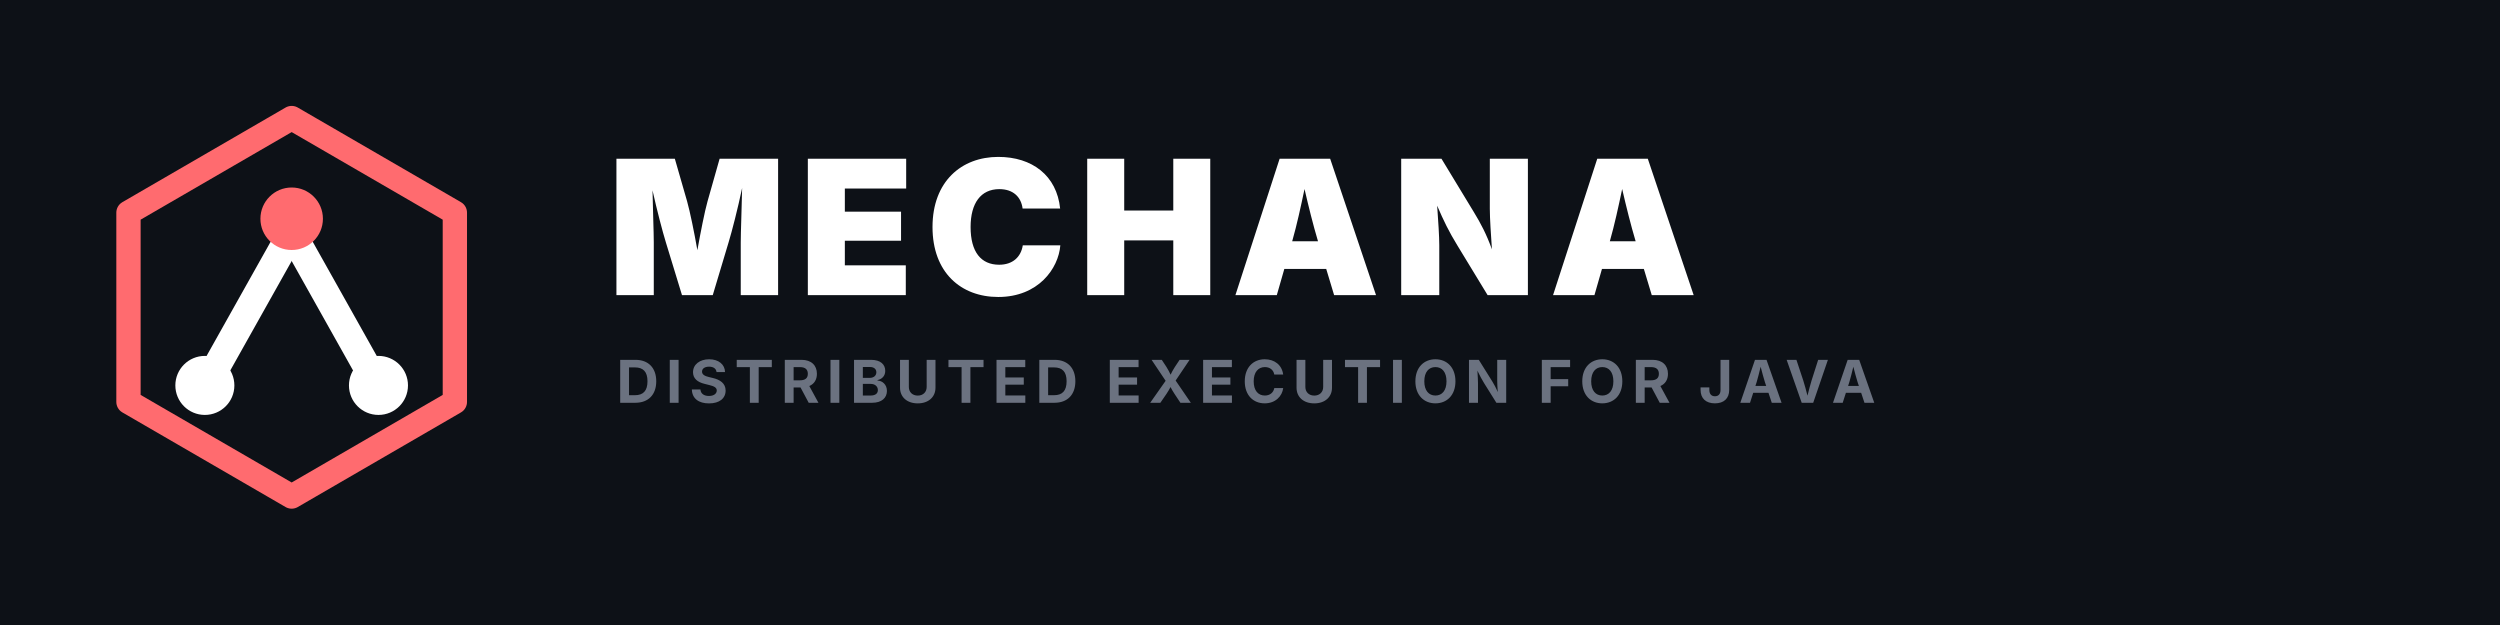
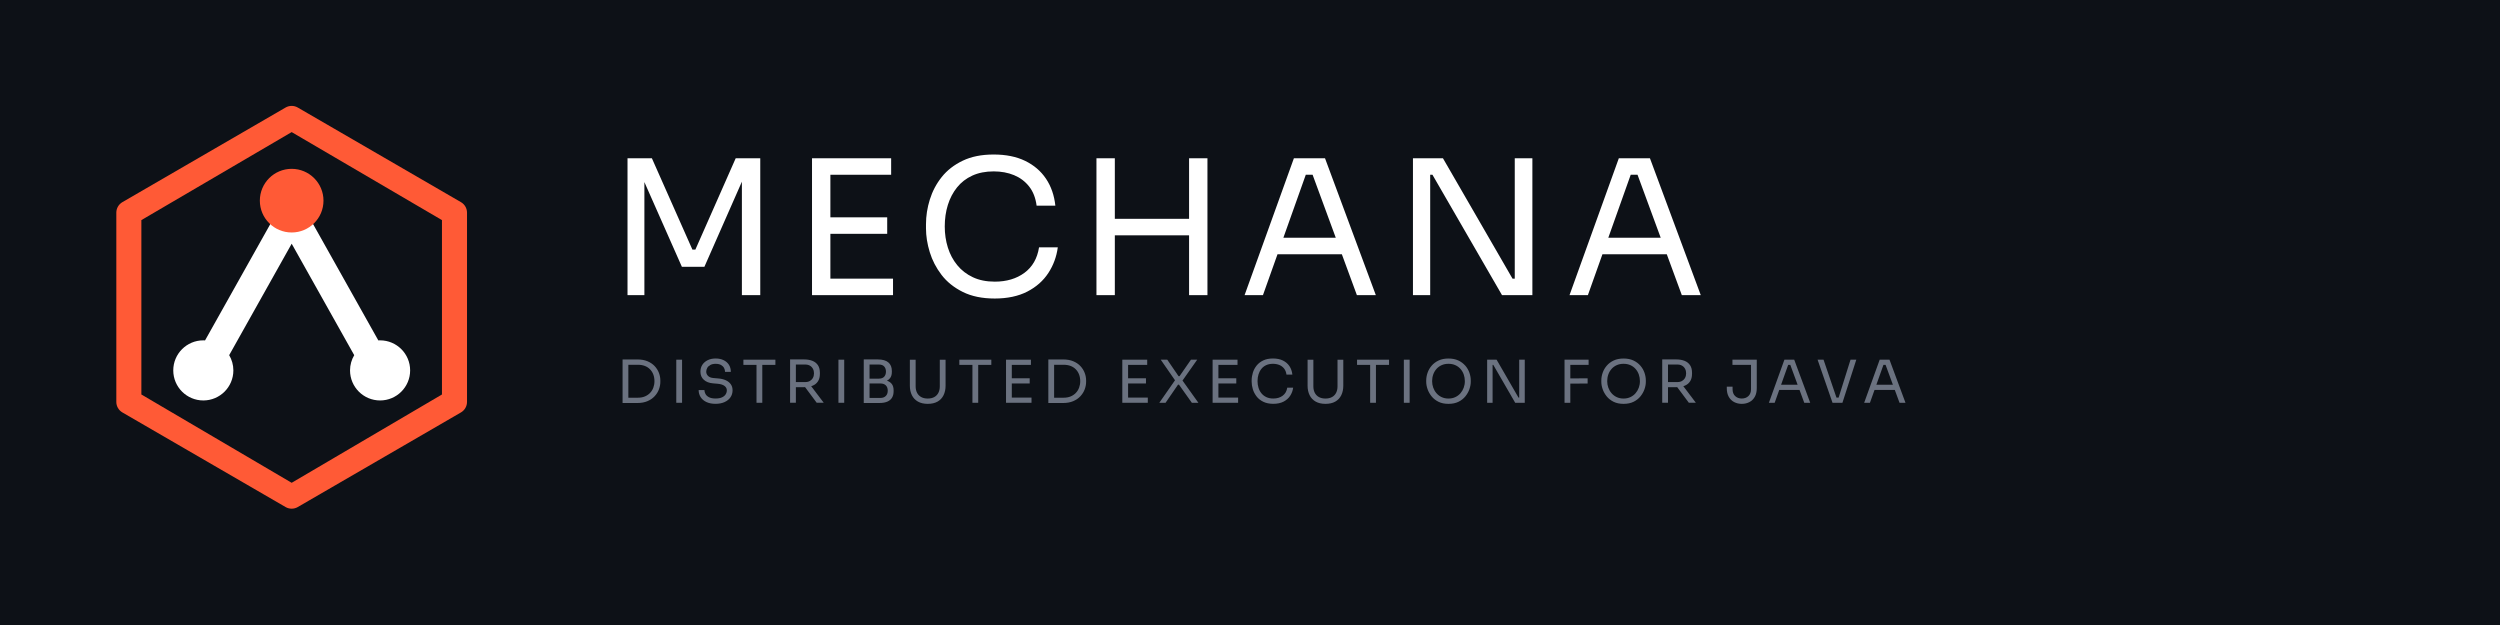
- <svg xmlns="http://www.w3.org/2000/svg" viewBox="0 0 1440 360" role="img" aria-labelledby="title desc">
-   <rect width="1440" height="360" fill="#0D1117" />
-   <g transform="translate(40 50)">
-     <path d="M128 18 L222 72.5 L222 181.5 L128 236 L34 181.5 L34 72.5 Z" fill="none" stroke="#FF6B6F" stroke-width="14" stroke-linejoin="round" />
-     <path d="M128 84 L82 166" fill="none" stroke="#FFFFFF" stroke-width="16" stroke-linecap="round" />
-     <path d="M128 84 L174 166" fill="none" stroke="#FFFFFF" stroke-width="16" stroke-linecap="round" />
-     <circle cx="128" cy="76" r="18" fill="#FF6B6F" />
-     <circle cx="78" cy="172" r="17" fill="#FFFFFF" />
-     <circle cx="178" cy="172" r="17" fill="#FFFFFF" />
+ <svg xmlns="http://www.w3.org/2000/svg" id="Layer_1" version="1.1" viewBox="0 0 1440 360">
+   <defs>
+     <style>
+       .st0 {
+         fill: #fff;
+       }
+ 
+       .st1 {
+         fill: #ff5a36;
+       }
+ 
+       .st2 {
+         fill: #6b7280;
+       }
+ 
+       .st3 {
+         fill: #0d1117;
+       }
+     </style>
+   </defs>
+   <rect class="st3" width="1440" height="360" />
+   <g>
+     <polygon class="st0" points="400.54 143.76 398.82 143.76 375.49 91.16 361.45 91.16 361.45 170 371.17 170 371.17 104.88 392.77 153.69 405.73 153.69 427.33 104.65 427.33 170 437.91 170 437.91 91.16 423.76 91.16 400.54 143.76" />
+     <polygon class="st0" points="478.3 134.68 511.03 134.68 511.03 125.18 478.3 125.18 478.3 100.66 513.3 100.66 513.3 91.16 478.3 91.16 476.14 91.16 467.72 91.16 467.72 170 476.14 170 478.3 170 514.38 170 514.38 160.5 478.3 160.5 478.3 134.68" />
+     <path class="st0" d="M590.08,157.15c-4.61,3.38-10.3,5.08-17.06,5.08-4.82,0-9.04-.84-12.64-2.54-3.6-1.69-6.61-4.01-9.02-6.97-2.41-2.95-4.21-6.33-5.4-10.15-1.19-3.82-1.78-7.85-1.78-12.1,0-4.46.59-8.6,1.78-12.42s2.95-7.18,5.29-10.1c2.34-2.92,5.27-5.18,8.8-6.8,3.53-1.62,7.63-2.43,12.31-2.43,4.32,0,8.22.72,11.72,2.16,3.49,1.44,6.39,3.62,8.69,6.53,2.3,2.92,3.74,6.61,4.32,11.07h10.8c-.65-5.98-2.45-11.16-5.4-15.55-2.95-4.39-6.95-7.81-11.99-10.26-5.04-2.45-11.09-3.67-18.14-3.67s-12.85,1.19-17.82,3.56c-4.97,2.38-9,5.51-12.1,9.4s-5.38,8.21-6.86,12.96-2.21,9.5-2.21,14.26v2.38c0,4.39.72,8.95,2.16,13.66,1.44,4.72,3.71,9.09,6.8,13.12,3.09,4.03,7.18,7.31,12.26,9.83s11.21,3.78,18.41,3.78,13.59-1.33,18.74-4c5.15-2.66,9.18-6.23,12.1-10.69s4.73-9.4,5.45-14.8h-10.8c-1.01,6.41-3.82,11.3-8.42,14.69h.01Z" />
+     <polygon class="st0" points="684.91 126.04 642.14 126.04 642.14 91.16 631.56 91.16 631.56 170 642.14 170 642.14 135.55 684.91 135.55 684.91 170 695.49 170 695.49 91.16 684.91 91.16 684.91 126.04" />
+     <path class="st0" d="M745.28,91.16l-28.4,78.84h10.58l8.38-23.54h37.07l8.66,23.54h10.91l-29.27-78.84h-17.93,0ZM739.22,136.95l12.91-36.29h3.93l13.35,36.29h-30.19,0Z" />
+     <polygon class="st0" points="872.5 160.5 871.21 160.5 831.14 91.16 813.86 91.16 813.86 170 823.79 170 823.79 100.66 825.09 100.66 865.16 170 882.65 170 882.65 91.16 872.5 91.16 872.5 160.5" />
+     <path class="st0" d="M968.73,170h10.91l-29.27-78.84h-17.93l-28.4,78.84h10.58l8.38-23.54h37.07l8.66,23.54h0ZM926.38,136.95l12.91-36.29h3.93l13.35,36.29h-30.19,0Z" />
  </g>
-   <text x="350" y="170" fill="#FFFFFF" font-family="Sora, Inter, Arial, Helvetica, sans-serif" font-size="108" font-weight="850" letter-spacing="7">MECHANA</text>
-   <text x="355" y="232" fill="#6B7280" font-family="Sora, Inter, Arial, Helvetica, sans-serif" font-size="34" font-weight="650" letter-spacing="4">DISTRIBUTED EXECUTION FOR JAVA</text>
+   <g>
+     <path class="st2" d="M377.08,210.87c-1.1-1.17-2.48-2.1-4.13-2.79-1.65-.69-3.6-1.04-5.85-1.04h-8.5v25.09h8.5c2.24,0,4.19-.36,5.85-1.07,1.65-.71,3.03-1.66,4.13-2.84s1.92-2.49,2.46-3.94.82-2.9.82-4.35v-.75c0-1.5-.27-2.96-.82-4.4s-1.37-2.74-2.46-3.91ZM376.32,223.3c-.43,1.16-1.06,2.17-1.89,3.03-.83.86-1.83,1.54-2.99,2.02-1.17.49-2.5.73-4,.73h-5.51v-18.97h5.51c1.5,0,2.83.23,4,.68s2.16,1.1,2.99,1.96c.83.85,1.46,1.85,1.89,2.99s.65,2.42.65,3.82-.22,2.58-.65,3.74h0Z" />
+     <rect class="st2" x="389.54" y="207.18" width="3.33" height="24.82" />
+     <path class="st2" d="M418.12,219.06c-1.24-.58-2.7-.94-4.4-1.07l-2.75-.24c-1.38-.11-2.43-.52-3.13-1.22s-1.05-1.51-1.05-2.41c0-.79.2-1.54.6-2.23s1-1.25,1.8-1.68,1.82-.65,3.04-.65,2.3.23,3.09.68,1.38,1.03,1.75,1.73.56,1.45.56,2.24h3.33c0-1.59-.37-2.95-1.1-4.1-.74-1.14-1.76-2.03-3.08-2.67-1.31-.63-2.83-.95-4.56-.95s-3.28.32-4.59.97-2.34,1.54-3.08,2.67-1.1,2.46-1.1,3.98c0,1.93.66,3.48,1.97,4.66,1.31,1.18,3.07,1.86,5.27,2.04l2.75.24c1.7.16,2.99.57,3.88,1.24.88.67,1.33,1.51,1.33,2.53,0,.84-.23,1.62-.68,2.33-.45.71-1.16,1.29-2.11,1.73-.95.44-2.18.66-3.67.66-1.61,0-2.88-.25-3.83-.75-.94-.5-1.61-1.12-2.01-1.87-.4-.75-.6-1.5-.6-2.24h-3.33c0,1.52.39,2.88,1.16,4.08s1.88,2.14,3.33,2.82c1.45.68,3.21,1.02,5.27,1.02,1.95,0,3.66-.33,5.13-.99s2.62-1.58,3.43-2.75,1.22-2.53,1.22-4.05c0-1.34-.33-2.49-1-3.45-.67-.96-1.62-1.73-2.86-2.31h.02Z" />
+     <polygon class="st2" points="428.2 210.17 435.75 210.17 435.75 232 439.08 232 439.08 210.17 446.63 210.17 446.63 207.18 428.2 207.18 428.2 210.17" />
+     <path class="st2" d="M467.96,222.21c1.35-.54,2.4-1.38,3.16-2.52s1.14-2.6,1.14-4.39v-.54c0-1.79-.37-3.25-1.12-4.39-.75-1.13-1.8-1.97-3.16-2.52-1.36-.54-2.95-.82-4.76-.82h-8.13v24.96h3.33v-8.98h4.79c.18,0,.34,0,.51-.02l6.7,9h4.05l-7.23-9.55c.24-.08.49-.15.72-.24h0ZM463.83,220.07h-5.41v-10.1h5.41c1.04,0,1.94.22,2.69.66s1.33,1.04,1.73,1.8c.41.76.61,1.63.61,2.6s-.2,1.84-.61,2.6c-.41.76-.99,1.35-1.73,1.79s-1.64.65-2.69.65Z" />
+     <rect class="st2" x="482.94" y="207.18" width="3.33" height="24.82" />
+     <path class="st2" d="M510.86,219.29c.74-.37,1.35-.86,1.83-1.49.68-.89,1.02-2.1,1.02-3.62v-.48c0-2.15-.67-3.8-2.01-4.95-1.34-1.14-3.37-1.72-6.09-1.72h-8.09v25.09h9.11c1.81,0,3.32-.27,4.52-.8s2.1-1.3,2.69-2.31.88-2.24.88-3.69v-.48c0-1.54-.35-2.76-1.04-3.66-.69-.89-1.63-1.52-2.83-1.91v.02ZM500.86,209.97h5.34c1.41,0,2.44.38,3.11,1.14.67.76,1,1.74,1,2.94s-.33,2.15-1,2.91c-.67.76-1.71,1.14-3.11,1.14h-5.34v-8.13ZM510.23,228.07c-.74.76-1.77,1.14-3.11,1.14h-6.26v-8.33h6.26c1.36,0,2.4.37,3.13,1.11s1.09,1.75,1.09,3.04-.37,2.28-1.1,3.04h-.01Z" />
+     <path class="st2" d="M541.32,222.55c0,1.41-.27,2.63-.8,3.69-.53,1.05-1.31,1.87-2.35,2.45-1.03.58-2.3.87-3.79.87s-2.77-.29-3.81-.88c-1.04-.59-1.83-1.41-2.36-2.46s-.8-2.27-.8-3.66v-15.37h-3.33v14.96c0,2.09.39,3.92,1.17,5.49.78,1.58,1.94,2.8,3.47,3.67,1.53.87,3.42,1.31,5.66,1.31s4.16-.44,5.68-1.31,2.66-2.1,3.43-3.67c.77-1.58,1.16-3.41,1.16-5.49v-14.96h-3.33v15.37h0Z" />
+     <polygon class="st2" points="552.57 210.17 560.12 210.17 560.12 232 563.45 232 563.45 210.17 571 210.17 571 207.18 552.57 207.18 552.57 210.17" />
+     <polygon class="st2" points="582.8 220.88 593.1 220.88 593.1 217.89 582.8 217.89 582.8 210.17 593.81 210.17 593.81 207.18 582.8 207.18 582.12 207.18 579.47 207.18 579.47 232 582.12 232 582.8 232 594.15 232 594.15 229.01 582.8 229.01 582.8 220.88" />
+     <path class="st2" d="M622.32,210.87c-1.1-1.17-2.48-2.1-4.13-2.79-1.65-.69-3.6-1.04-5.85-1.04h-8.5v25.09h8.5c2.24,0,4.19-.36,5.85-1.07,1.65-.71,3.03-1.66,4.13-2.84s1.92-2.49,2.46-3.94.82-2.9.82-4.35v-.75c0-1.5-.27-2.96-.82-4.4s-1.37-2.74-2.46-3.91ZM621.56,223.3c-.43,1.16-1.06,2.17-1.89,3.03s-1.83,1.54-2.99,2.02c-1.17.49-2.5.73-4,.73h-5.51v-18.97h5.51c1.5,0,2.83.23,4,.68s2.16,1.1,2.99,1.96c.83.85,1.46,1.85,1.89,2.99s.65,2.42.65,3.82-.22,2.58-.65,3.74h0Z" />
+     <polygon class="st2" points="649.78 220.88 660.08 220.88 660.08 217.89 649.78 217.89 649.78 210.17 660.79 210.17 660.79 207.18 649.78 207.18 649.1 207.18 646.45 207.18 646.45 232 649.1 232 649.78 232 661.13 232 661.13 229.01 649.78 229.01 649.78 220.88" />
+     <polygon class="st2" points="689.59 207.18 685.99 207.18 679.39 216.7 678.85 216.7 672.35 207.18 668.58 207.18 676.8 219.04 667.76 232 671.37 232 678.54 221.56 679.08 221.56 686.5 232 690.27 232 681.12 219.2 689.59 207.18" />
+     <polygon class="st2" points="701.8 220.88 712.1 220.88 712.1 217.89 701.8 217.89 701.8 210.17 712.81 210.17 712.81 207.18 701.8 207.18 701.12 207.18 698.46 207.18 698.46 232 701.12 232 701.8 232 713.15 232 713.15 229.01 701.8 229.01 701.8 220.88" />
+     <path class="st2" d="M738.79,227.95c-1.45,1.07-3.24,1.6-5.37,1.6-1.52,0-2.84-.27-3.98-.8-1.13-.53-2.08-1.26-2.84-2.19-.76-.93-1.33-1.99-1.7-3.2-.38-1.2-.56-2.47-.56-3.81,0-1.41.19-2.71.56-3.91s.93-2.26,1.67-3.18,1.66-1.63,2.77-2.14c1.11-.51,2.4-.77,3.88-.77,1.36,0,2.59.23,3.69.68s2.01,1.14,2.74,2.06c.72.92,1.18,2.08,1.36,3.49h3.4c-.2-1.88-.77-3.51-1.7-4.9-.93-1.38-2.19-2.46-3.77-3.23-1.59-.77-3.49-1.16-5.71-1.16s-4.05.37-5.61,1.12-2.83,1.73-3.81,2.96-1.7,2.58-2.16,4.08c-.46,1.5-.7,2.99-.7,4.49v.75c0,1.38.23,2.82.68,4.3s1.17,2.86,2.14,4.13c.97,1.27,2.26,2.3,3.86,3.09s3.53,1.19,5.8,1.19,4.28-.42,5.9-1.26,2.89-1.96,3.81-3.37,1.49-2.96,1.72-4.66h-3.4c-.32,2.02-1.2,3.56-2.65,4.62l-.02.02Z" />
+     <path class="st2" d="M770.41,222.55c0,1.41-.27,2.63-.8,3.69-.53,1.05-1.31,1.87-2.35,2.45-1.03.58-2.29.87-3.79.87s-2.77-.29-3.81-.88c-1.04-.59-1.83-1.41-2.36-2.46-.53-1.05-.8-2.27-.8-3.66v-15.37h-3.33v14.96c0,2.09.39,3.92,1.17,5.49.78,1.58,1.94,2.8,3.47,3.67,1.53.87,3.42,1.31,5.66,1.31s4.16-.44,5.68-1.31,2.66-2.1,3.43-3.67c.77-1.58,1.16-3.41,1.16-5.49v-14.96h-3.33v15.37h0Z" />
+     <polygon class="st2" points="781.66 210.17 789.21 210.17 789.21 232 792.54 232 792.54 210.17 800.09 210.17 800.09 207.18 781.66 207.18 781.66 210.17" />
+     <rect class="st2" x="808.62" y="207.18" width="3.33" height="24.82" />
+     <path class="st2" d="M843.98,210.6c-1.07-1.23-2.4-2.23-4-2.97-1.6-.75-3.48-1.12-5.66-1.12s-4.06.37-5.66,1.12-2.93,1.74-4,2.97c-1.07,1.24-1.86,2.6-2.38,4.1s-.78,2.98-.78,4.45v.75c0,1.36.26,2.78.77,4.25s1.29,2.86,2.33,4.15,2.37,2.33,3.98,3.13,3.52,1.19,5.75,1.19,4.14-.4,5.75-1.19,2.94-1.84,3.98-3.13,1.82-2.67,2.33-4.15.77-2.89.77-4.25v-.75c0-1.47-.26-2.96-.78-4.45s-1.31-2.86-2.38-4.1h-.02ZM843.1,223.31c-.43,1.19-1.05,2.25-1.87,3.2-.82.94-1.81,1.68-2.98,2.23s-2.48.82-3.93.82-2.76-.27-3.93-.82c-1.17-.54-2.16-1.29-2.97-2.23-.82-.94-1.44-2.01-1.87-3.2s-.65-2.44-.65-3.76.21-2.67.65-3.88c.43-1.2,1.05-2.26,1.87-3.18s1.81-1.64,2.97-2.16c1.17-.52,2.48-.78,3.93-.78s2.76.26,3.93.78,2.16,1.24,2.98,2.16,1.44,1.98,1.87,3.18.65,2.49.65,3.88-.22,2.57-.65,3.76Z" />
+     <polygon class="st2" points="875.06 229.01 874.65 229.01 862.04 207.18 856.6 207.18 856.6 232 859.73 232 859.73 210.17 860.13 210.17 872.75 232 878.26 232 878.26 207.18 875.06 207.18 875.06 229.01" />
+     <polygon class="st2" points="903.82 207.18 901.17 207.18 901.17 232 904.5 232 904.5 220.95 914.47 220.92 914.47 217.92 904.5 217.96 904.5 210.17 915.04 210.17 915.04 207.18 904.5 207.18 903.82 207.18" />
+     <path class="st2" d="M944.83,210.6c-1.07-1.23-2.4-2.23-4-2.97-1.6-.75-3.48-1.12-5.66-1.12s-4.06.37-5.66,1.12-2.93,1.74-3.99,2.97c-1.07,1.24-1.86,2.6-2.38,4.1s-.78,2.98-.78,4.45v.75c0,1.36.25,2.78.76,4.25s1.29,2.86,2.33,4.15c1.04,1.29,2.37,2.33,3.98,3.13s3.52,1.19,5.75,1.19,4.14-.4,5.75-1.19,2.94-1.84,3.98-3.13c1.04-1.29,1.82-2.67,2.33-4.15.51-1.47.76-2.89.76-4.25v-.75c0-1.47-.26-2.96-.78-4.45s-1.31-2.86-2.38-4.1h-.01ZM943.94,223.31c-.43,1.19-1.05,2.25-1.87,3.2-.82.94-1.81,1.68-2.97,2.23-1.17.54-2.48.82-3.93.82s-2.76-.27-3.93-.82c-1.17-.54-2.16-1.29-2.97-2.23-.82-.94-1.44-2.01-1.87-3.2s-.65-2.44-.65-3.76.22-2.67.65-3.88c.43-1.2,1.05-2.26,1.87-3.18s1.81-1.64,2.97-2.16c1.17-.52,2.48-.78,3.93-.78s2.76.26,3.93.78,2.16,1.24,2.97,2.16,1.44,1.98,1.87,3.18.65,2.49.65,3.88-.22,2.57-.65,3.76Z" />
+     <path class="st2" d="M970.31,222.21c1.35-.54,2.4-1.38,3.16-2.52s1.14-2.6,1.14-4.39v-.54c0-1.79-.37-3.25-1.12-4.39-.75-1.13-1.8-1.97-3.16-2.52-1.36-.54-2.95-.82-4.76-.82h-8.13v24.96h3.33v-8.98h4.79c.18,0,.34,0,.51-.02l6.7,9h4.05l-7.23-9.55c.24-.08.49-.15.72-.24h0ZM966.18,220.07h-5.41v-10.1h5.41c1.04,0,1.94.22,2.69.66s1.33,1.04,1.73,1.8c.41.76.61,1.63.61,2.6s-.2,1.84-.61,2.6c-.41.76-.99,1.35-1.73,1.79s-1.64.65-2.69.65Z" />
+     <path class="st2" d="M997.9,210.17h10.68v14.01c0,1.7-.5,3.02-1.5,3.96s-2.27,1.41-3.81,1.41-2.81-.47-3.81-1.41-1.5-2.26-1.5-3.96v-1.46h-3.33v.85c0,1.99.38,3.66,1.14,5s1.8,2.35,3.11,3.03,2.78,1.02,4.39,1.02,3.1-.34,4.4-1.02c1.3-.68,2.33-1.69,3.09-3.03s1.14-3,1.14-5v-16.39h-14.01v2.99h0Z" />
+     <path class="st2" d="M1027.82,207.18l-8.94,24.82h3.33l2.64-7.41h11.67l2.73,7.41h3.43l-9.21-24.82h-5.65ZM1025.91,221.6l4.07-11.42h1.24l4.2,11.42h-9.51Z" />
+     <polygon class="st2" points="1059.05 229.01 1057.8 229.01 1050.36 207.18 1046.93 207.18 1055.53 232 1061.24 232 1069.23 207.18 1065.9 207.18 1059.05 229.01" />
+     <path class="st2" d="M1088.34,207.18h-5.64l-8.94,24.82h3.33l2.64-7.41h11.67l2.73,7.41h3.43l-9.21-24.82h-.01ZM1080.79,221.6l4.07-11.42h1.24l4.2,11.42h-9.51Z" />
+   </g>
+   <g>
+     <path d="M164.01,116.62s-.04.02-.06.04c.15-.08.31-.17.47-.24-.14.06-.27.13-.41.2Z" />
+     <path class="st0" d="M218.91,196.03c-.34,0-.66.03-.99.05l-42.6-75.94c-.06-.13-.13-.25-.21-.39-.09-.16-.19-.33-.3-.49-.3-.46-.64-.9-1.05-1.28-.25-.26-.53-.5-.81-.72h0c-.25-.2-.53-.38-.8-.54-.05-.04-.09-.06-.14-.09-.45-.25-.92-.46-1.38-.61-.16-.05-.34-.1-.5-.15-.35-.09-.69-.16-1.05-.2-.17-.02-.35-.04-.53-.05-.36-.03-.7-.03-1.04,0-.35.02-.67.06-1.01.12-.19.04-.39.08-.57.13-.16.05-.34.1-.51.15-.17.06-.36.12-.52.19s-.31.14-.46.21c-.16.07-.32.16-.47.24-.16.09-.31.18-.46.29-.2.13-.41.27-.59.44-.23.17-.45.38-.66.59-.43.42-.8.9-1.14,1.43-.07.11-.13.22-.2.35l-.02.04-42.8,76.29c-.33-.02-.66-.05-.99-.05-9.56,0-17.31,7.75-17.31,17.31s7.75,17.31,17.31,17.31,17.31-7.75,17.31-17.31c0-3.21-.89-6.2-2.41-8.78l36-64.19,36.02,64.2c-1.52,2.57-2.41,5.57-2.41,8.77,0,9.56,7.75,17.31,17.31,17.31s17.31-7.75,17.31-17.31-7.75-17.31-17.31-17.31h0Z" />
+     <path class="st1" d="M164.49,292.06l-94-54.5c-2.16-1.25-3.49-3.56-3.49-6.06v-109c0-2.5,1.33-4.8,3.49-6.06l94-54.5c2.17-1.26,4.85-1.26,7.02,0l94,54.5c2.16,1.25,3.49,3.56,3.49,6.06v109c0,2.5-1.33,4.8-3.49,6.06l-94,54.5c-1.09.63-2.3.94-3.51.94s-2.43-.31-3.51-.94h0ZM254.57,126.78l-86.57-50.69-86.57,50.69v100.44l86.57,50.87,86.57-50.87v-100.44Z" />
+     <circle class="st1" cx="168" cy="115.58" r="18.33" />
+   </g>
</svg>
